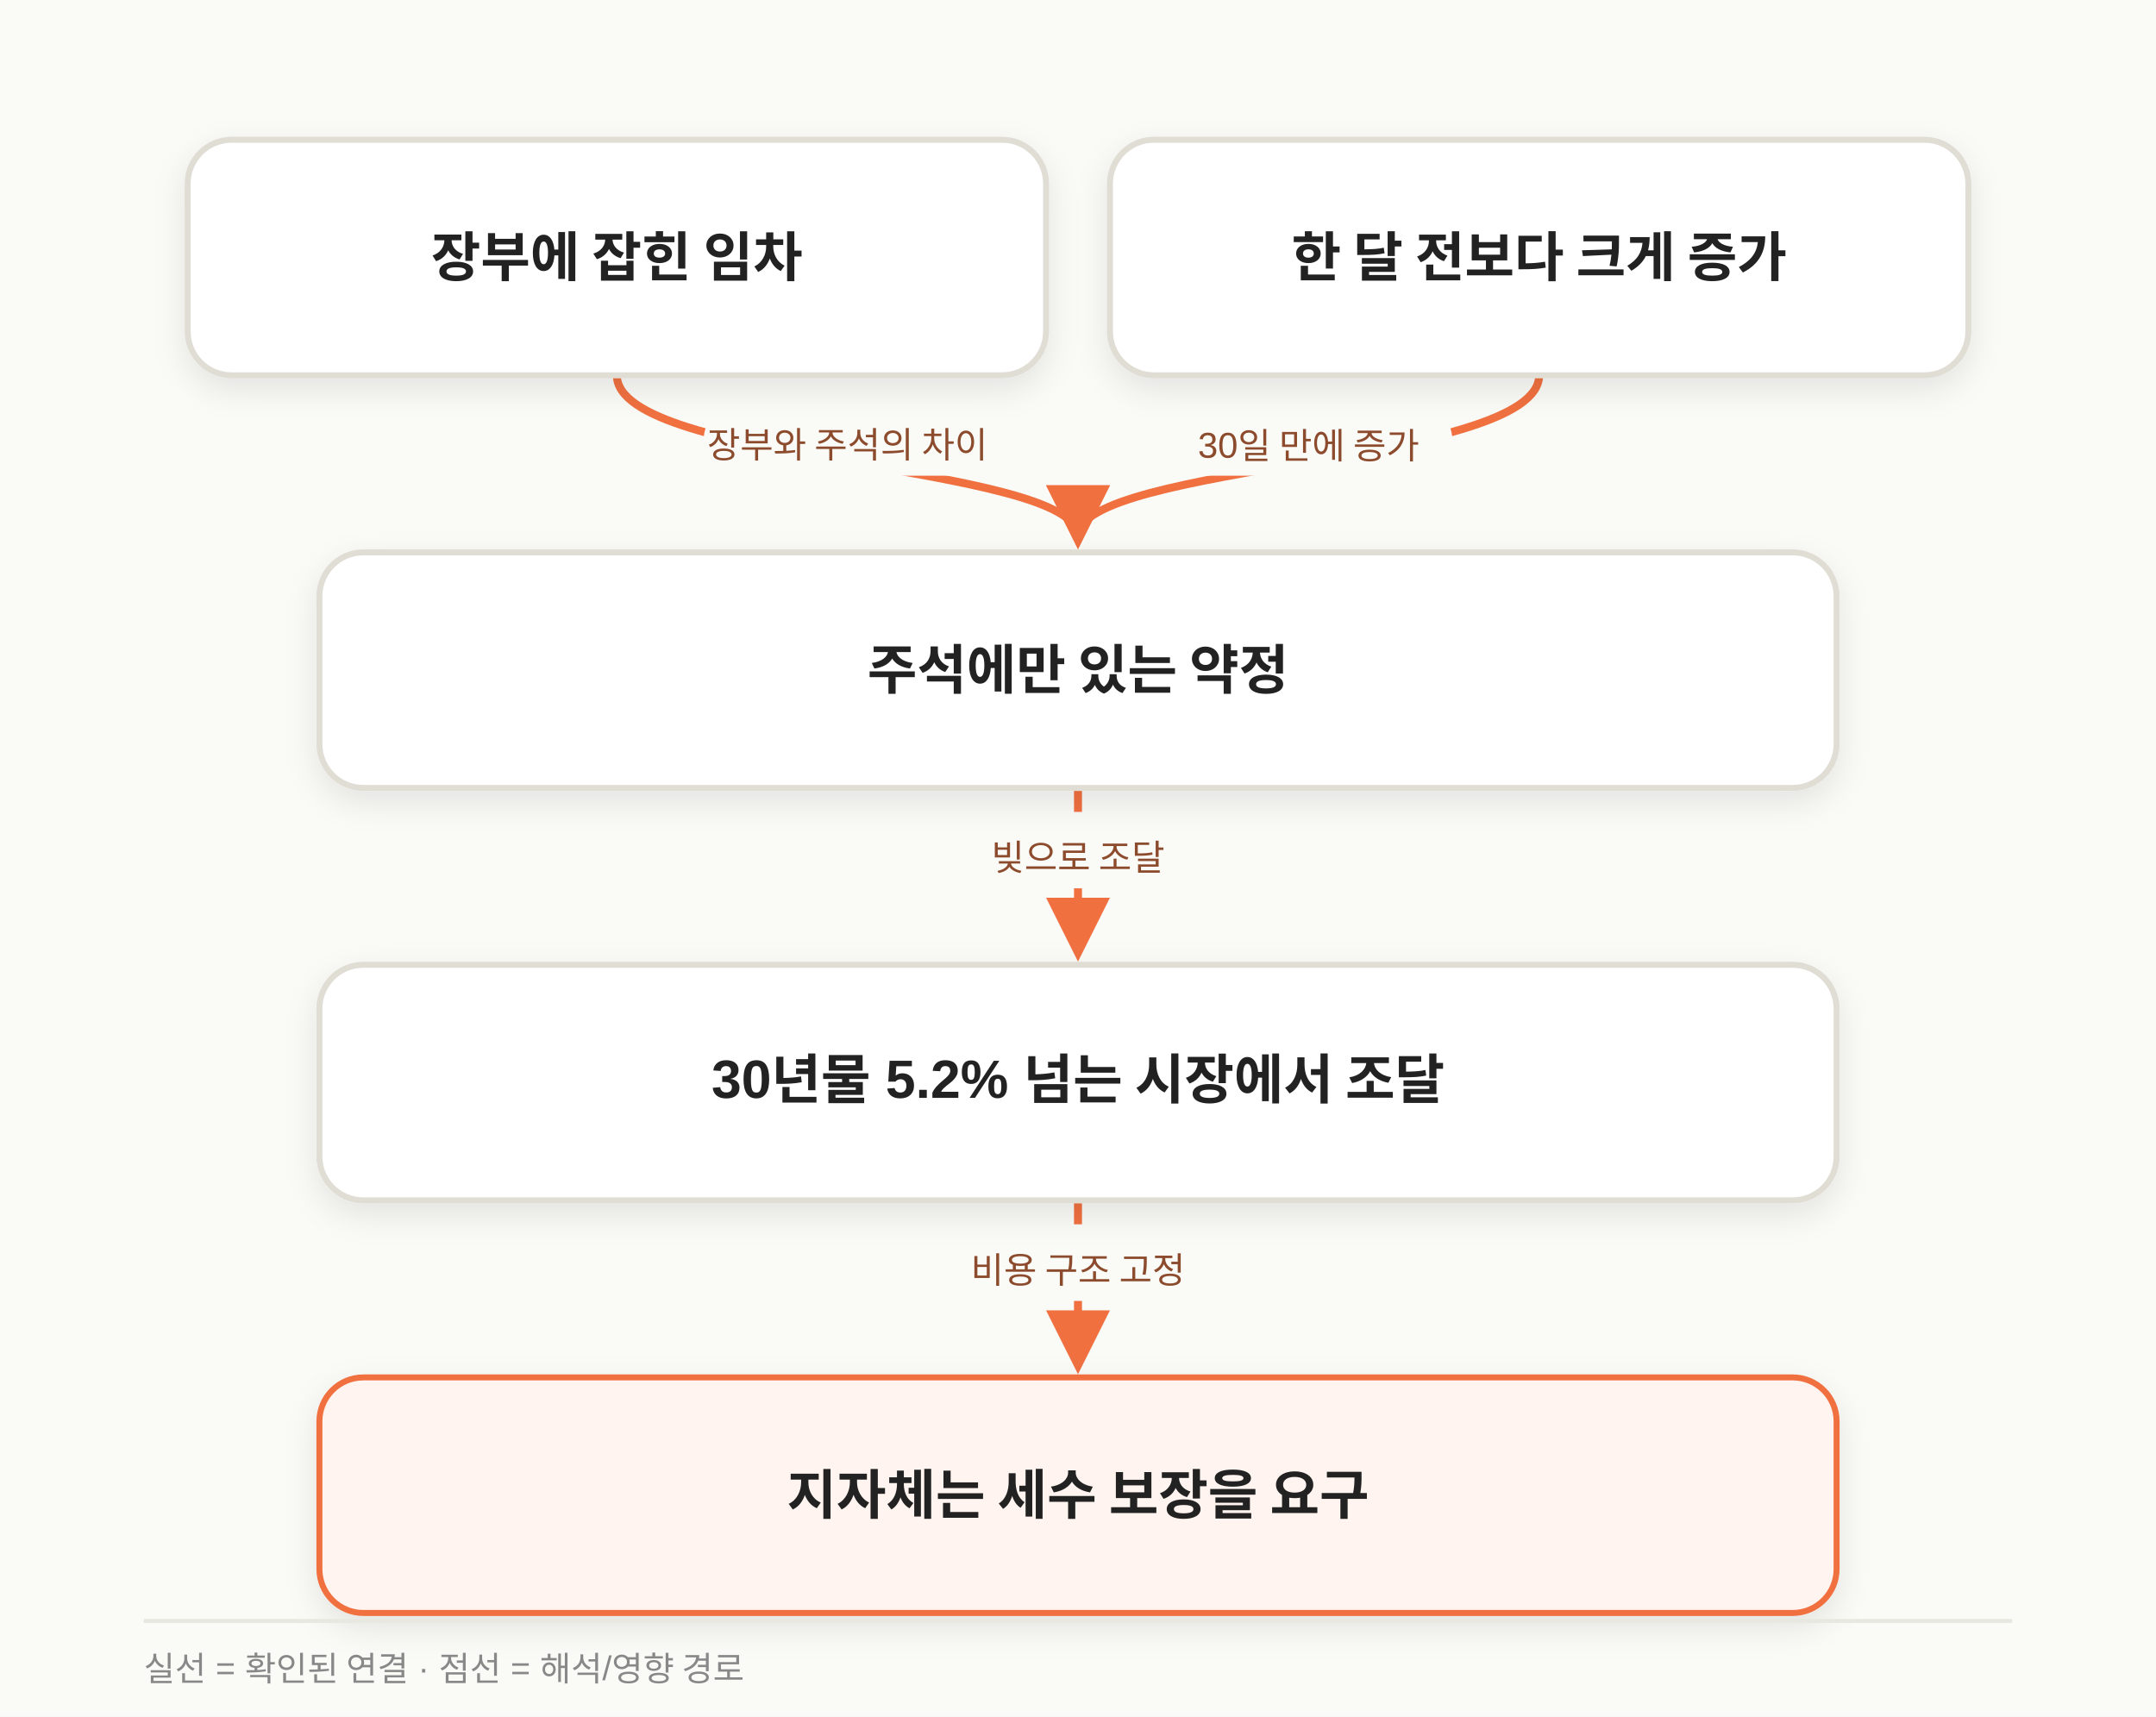
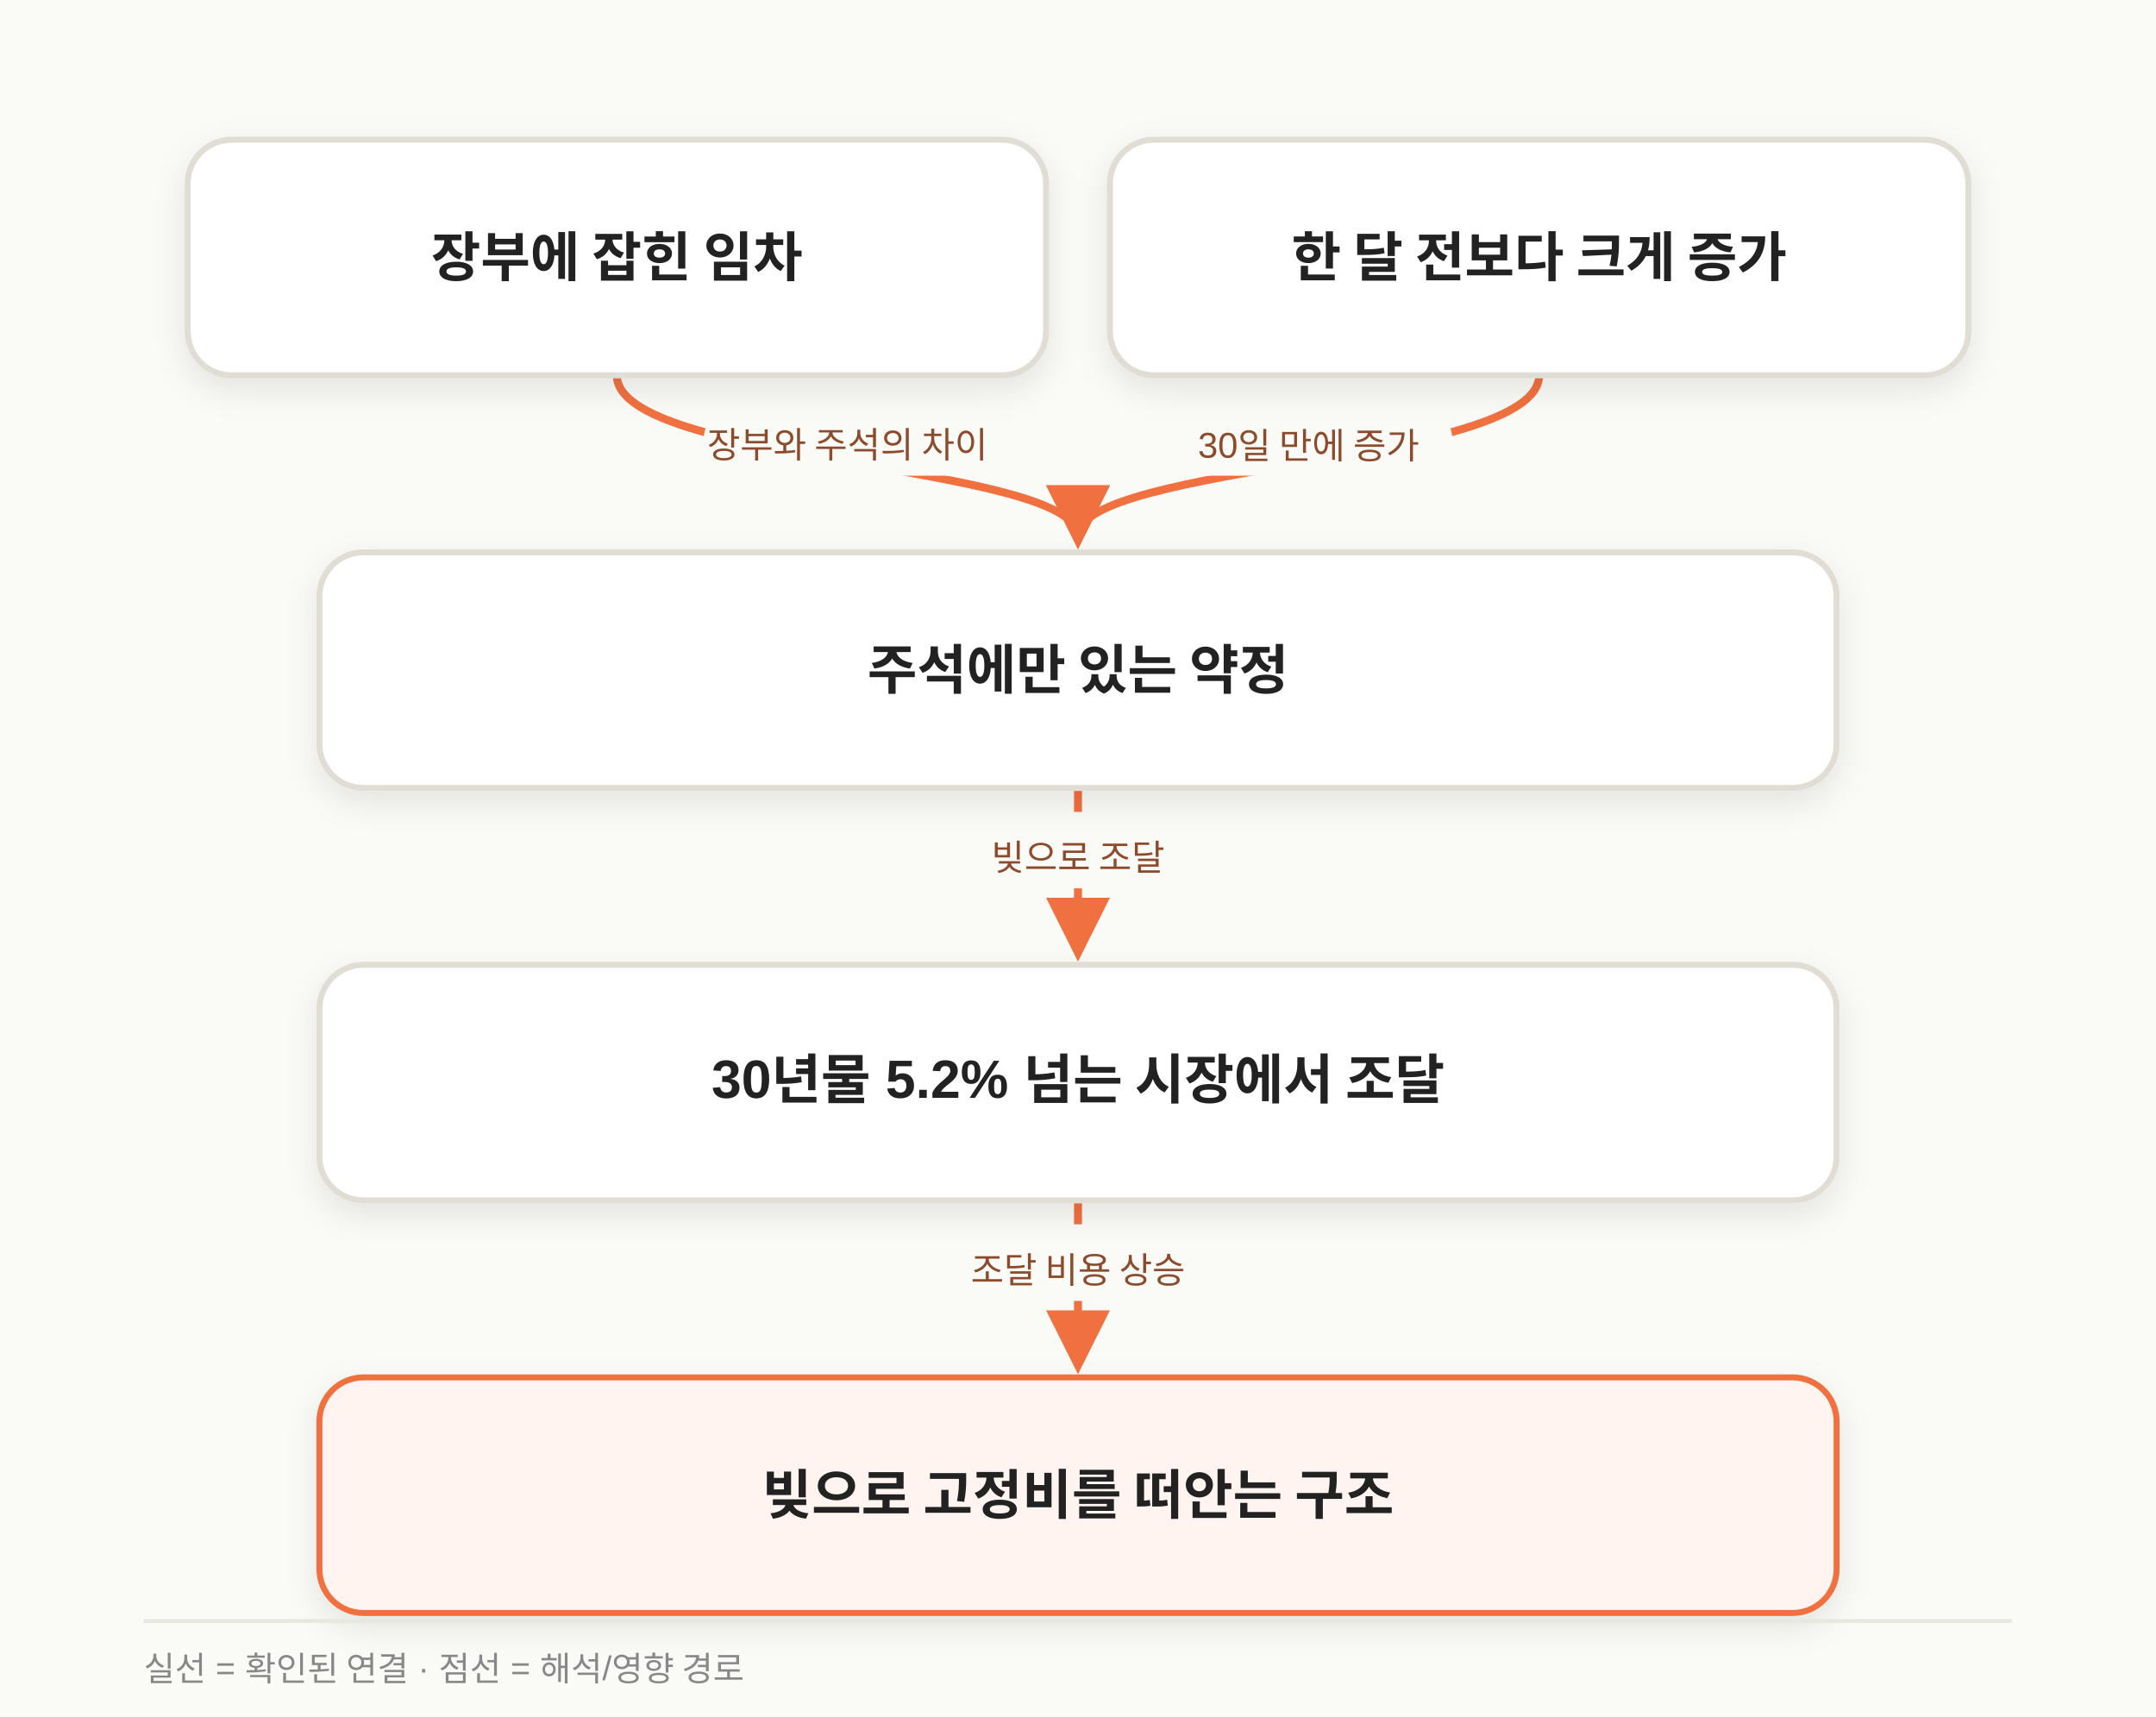
<svg xmlns="http://www.w3.org/2000/svg" width="1080" height="860" viewBox="0 0 1080 860" class="morning-diagram" data-motion-orientation="TB" data-motion-steps="7">
  <defs>
    <filter id="shadow" x="-20%" y="-20%" width="140%" height="160%">
      <feDropShadow dx="0" dy="6" stdDeviation="8" flood-color="#111111" flood-opacity=".09" />
    </filter>
    <marker id="arrow" viewBox="0 0 10 10" refX="8" refY="5" markerWidth="8" markerHeight="8" orient="auto-start-reverse">
      <path d="M 0 0 L 10 5 L 0 10 z" fill="#F07040" />
    </marker>
  </defs>
  <rect width="1080" height="860" fill="#FAFAF7" />
  <g class="motion-step motion-edge" data-motion-step="1" style="--motion-delay:2040ms">
    <path d="M 771.0 188.0 C 771.0 232.3, 540.0 232.3, 540.0 268.7" fill="none" stroke="#F07040" stroke-width="4" marker-end="url(#arrow)" />
    <rect x="583.5" y="202.3" width="144" height="36" rx="18" fill="#FAFAF7" />
    <text x="655.5" y="229.3" text-anchor="middle" font-family="Apple SD Gothic Neo,Malgun Gothic,Arial,sans-serif" font-size="18" fill="#8B4B2C">30일 만에 증가</text>
  </g>
  <g class="motion-step motion-edge" data-motion-step="3" style="--motion-delay:3400ms">
    <path d="M 540.0 394.7 C 540.0 439.0, 540.0 439.0, 540.0 475.3" fill="none" stroke="#F07040" stroke-width="4" stroke-dasharray="12 10" marker-end="url(#arrow)" />
    <rect x="468.0" y="409.0" width="144" height="36" rx="18" fill="#FAFAF7" />
    <text x="540.0" y="436.0" text-anchor="middle" font-family="Apple SD Gothic Neo,Malgun Gothic,Arial,sans-serif" font-size="18" fill="#8B4B2C">빚으로 조달</text>
  </g>
  <g class="motion-step motion-edge" data-motion-step="5" style="--motion-delay:4760ms">
    <path d="M 540.0 601.3 C 540.0 645.7, 540.0 645.7, 540.0 682.0" fill="none" stroke="#F07040" stroke-width="4" stroke-dasharray="12 10" marker-end="url(#arrow)" />
    <rect x="468.0" y="615.7" width="144" height="36" rx="18" fill="#FAFAF7" />
-     <text x="540.0" y="642.7" text-anchor="middle" font-family="Apple SD Gothic Neo,Malgun Gothic,Arial,sans-serif" font-size="18" fill="#8B4B2C">비용 구조 고정</text>
+     <text x="540.0" y="642.7" text-anchor="middle" font-family="Apple SD Gothic Neo,Malgun Gothic,Arial,sans-serif" font-size="18" fill="#8B4B2C">조달 비용 상승</text>
  </g>
  <g class="motion-step motion-edge" data-motion-step="1" style="--motion-delay:1360ms">
    <path d="M 309.0 188.0 C 309.0 232.3, 540.0 232.3, 540.0 268.7" fill="none" stroke="#F07040" stroke-width="4" marker-end="url(#arrow)" />
    <rect x="352.5" y="202.3" width="144" height="36" rx="18" fill="#FAFAF7" />
    <text x="424.5" y="229.3" text-anchor="middle" font-family="Apple SD Gothic Neo,Malgun Gothic,Arial,sans-serif" font-size="18" fill="#8B4B2C">장부와 주석의 차이</text>
  </g>
  <g class="motion-step motion-node" data-motion-step="0" style="--motion-delay:0ms;--motion-accent-delay:640ms">
    <rect class="motion-node-shape" x="94.0" y="70.0" width="430.0" height="118" rx="22" fill="#FFFFFF" stroke="#E0DDD5" stroke-width="3" filter="url(#shadow)" />
    <text x="309.0" y="129.0" text-anchor="middle" dominant-baseline="middle" font-family="Apple SD Gothic Neo,Malgun Gothic,Arial,sans-serif" font-size="27" font-weight="700" fill="#222222">장부에 잡힌 임차</text>
  </g>
  <g class="motion-step motion-node" data-motion-step="0" style="--motion-delay:680ms;--motion-accent-delay:1320ms">
    <rect class="motion-node-shape" x="556.0" y="70.0" width="430.0" height="118" rx="22" fill="#FFFFFF" stroke="#E0DDD5" stroke-width="3" filter="url(#shadow)" />
    <text x="771.0" y="129.0" text-anchor="middle" dominant-baseline="middle" font-family="Apple SD Gothic Neo,Malgun Gothic,Arial,sans-serif" font-size="27" font-weight="700" fill="#222222">한 달 전보다 크게 증가</text>
  </g>
  <g class="motion-step motion-node" data-motion-step="2" style="--motion-delay:2720ms;--motion-accent-delay:3360ms">
    <rect class="motion-node-shape" x="160.0" y="276.7" width="760.0" height="118" rx="22" fill="#FFFFFF" stroke="#E0DDD5" stroke-width="3" filter="url(#shadow)" />
    <text x="540.0" y="335.7" text-anchor="middle" dominant-baseline="middle" font-family="Apple SD Gothic Neo,Malgun Gothic,Arial,sans-serif" font-size="27" font-weight="700" fill="#222222">주석에만 있는 약정</text>
  </g>
  <g class="motion-step motion-node" data-motion-step="4" style="--motion-delay:4080ms;--motion-accent-delay:4720ms">
    <rect class="motion-node-shape" x="160.0" y="483.3" width="760.0" height="118" rx="22" fill="#FFFFFF" stroke="#E0DDD5" stroke-width="3" filter="url(#shadow)" />
    <text x="540.0" y="542.3" text-anchor="middle" dominant-baseline="middle" font-family="Apple SD Gothic Neo,Malgun Gothic,Arial,sans-serif" font-size="27" font-weight="700" fill="#222222">30년물 5.2% 넘는 시장에서 조달</text>
  </g>
  <g class="motion-step motion-node motion-risk" data-motion-step="6" style="--motion-delay:5440ms;--motion-accent-delay:6080ms">
    <rect class="motion-node-shape" x="160.0" y="690.0" width="760.0" height="118" rx="22" fill="#FFF4EF" stroke="#F07040" stroke-width="3" filter="url(#shadow)" />
-     <text x="540.0" y="749.0" text-anchor="middle" dominant-baseline="middle" font-family="Apple SD Gothic Neo,Malgun Gothic,Arial,sans-serif" font-size="27" font-weight="700" fill="#222222">지자체는 세수 보장을 요구</text>
+     <text x="540.0" y="749.0" text-anchor="middle" dominant-baseline="middle" font-family="Apple SD Gothic Neo,Malgun Gothic,Arial,sans-serif" font-size="27" font-weight="700" fill="#222222">빚으로 고정비를 떠안는 구조</text>
  </g>
  <line x1="72" y1="812" x2="1008" y2="812" stroke="#E8E8E0" stroke-width="2" />
  <text x="72" y="842" font-family="Apple SD Gothic Neo,Malgun Gothic,Arial,sans-serif" font-size="17" fill="#888888">실선 = 확인된 연결 · 점선 = 해석/영향 경로</text>
</svg>
